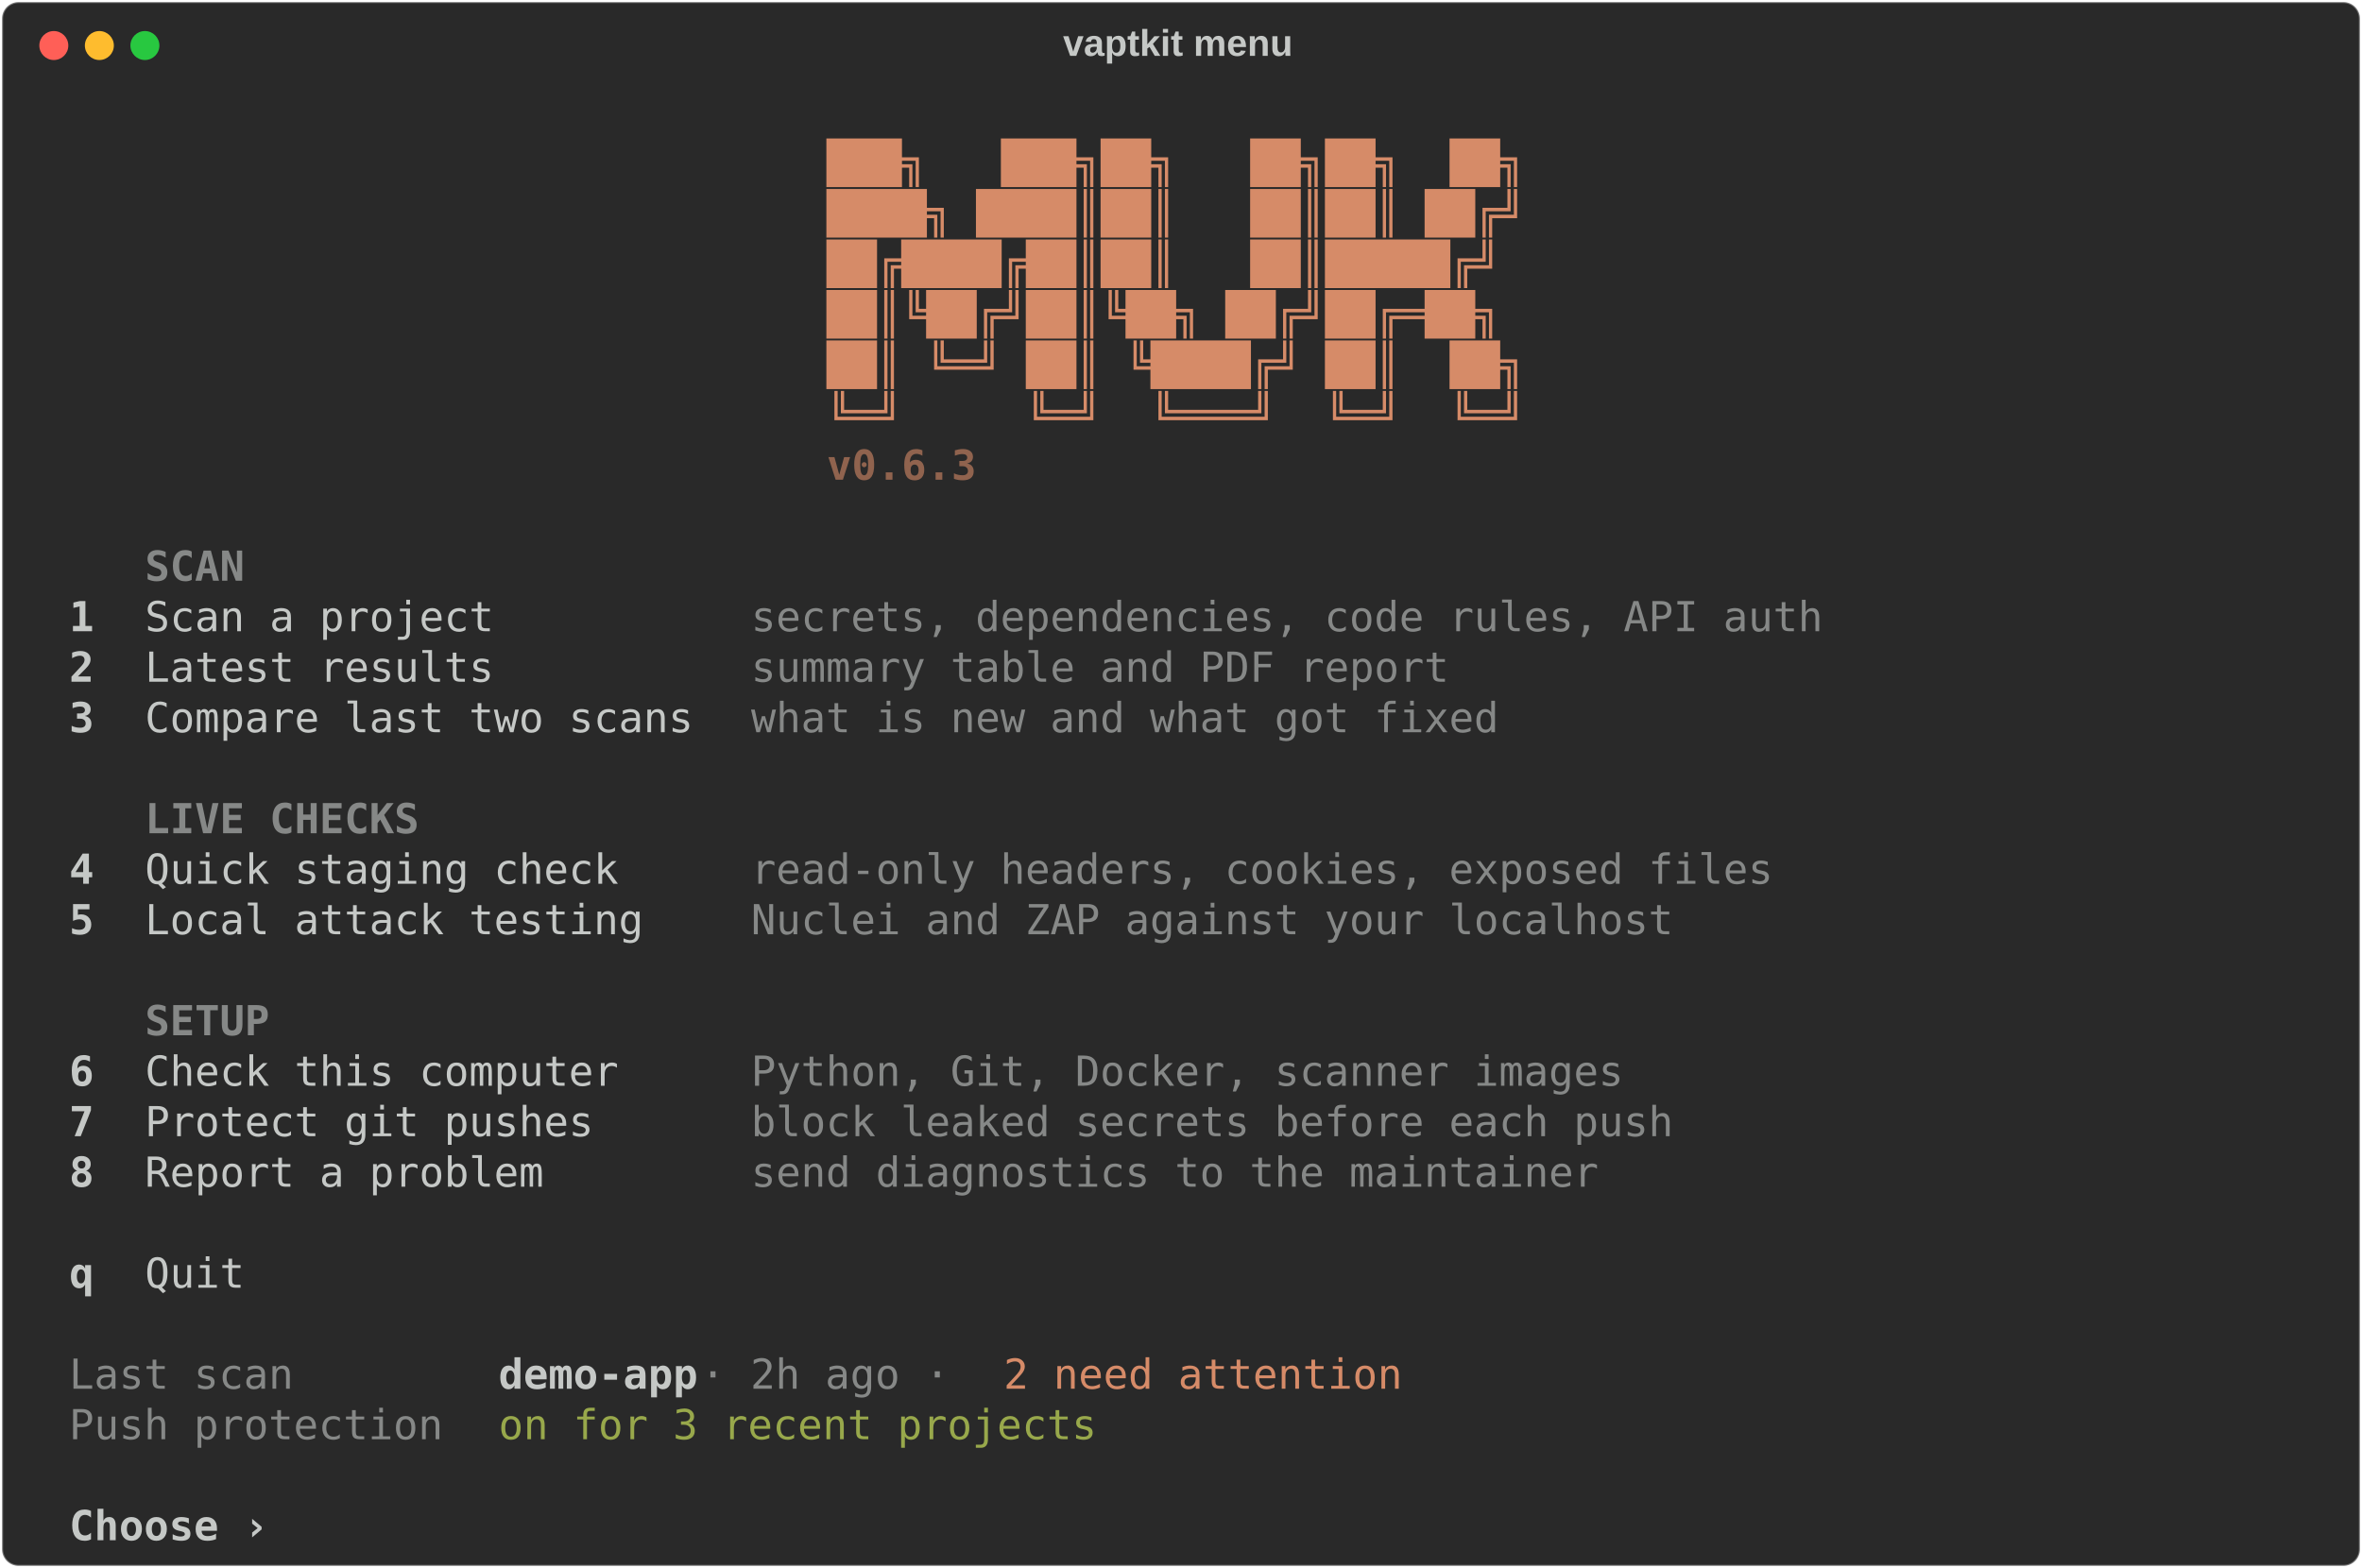
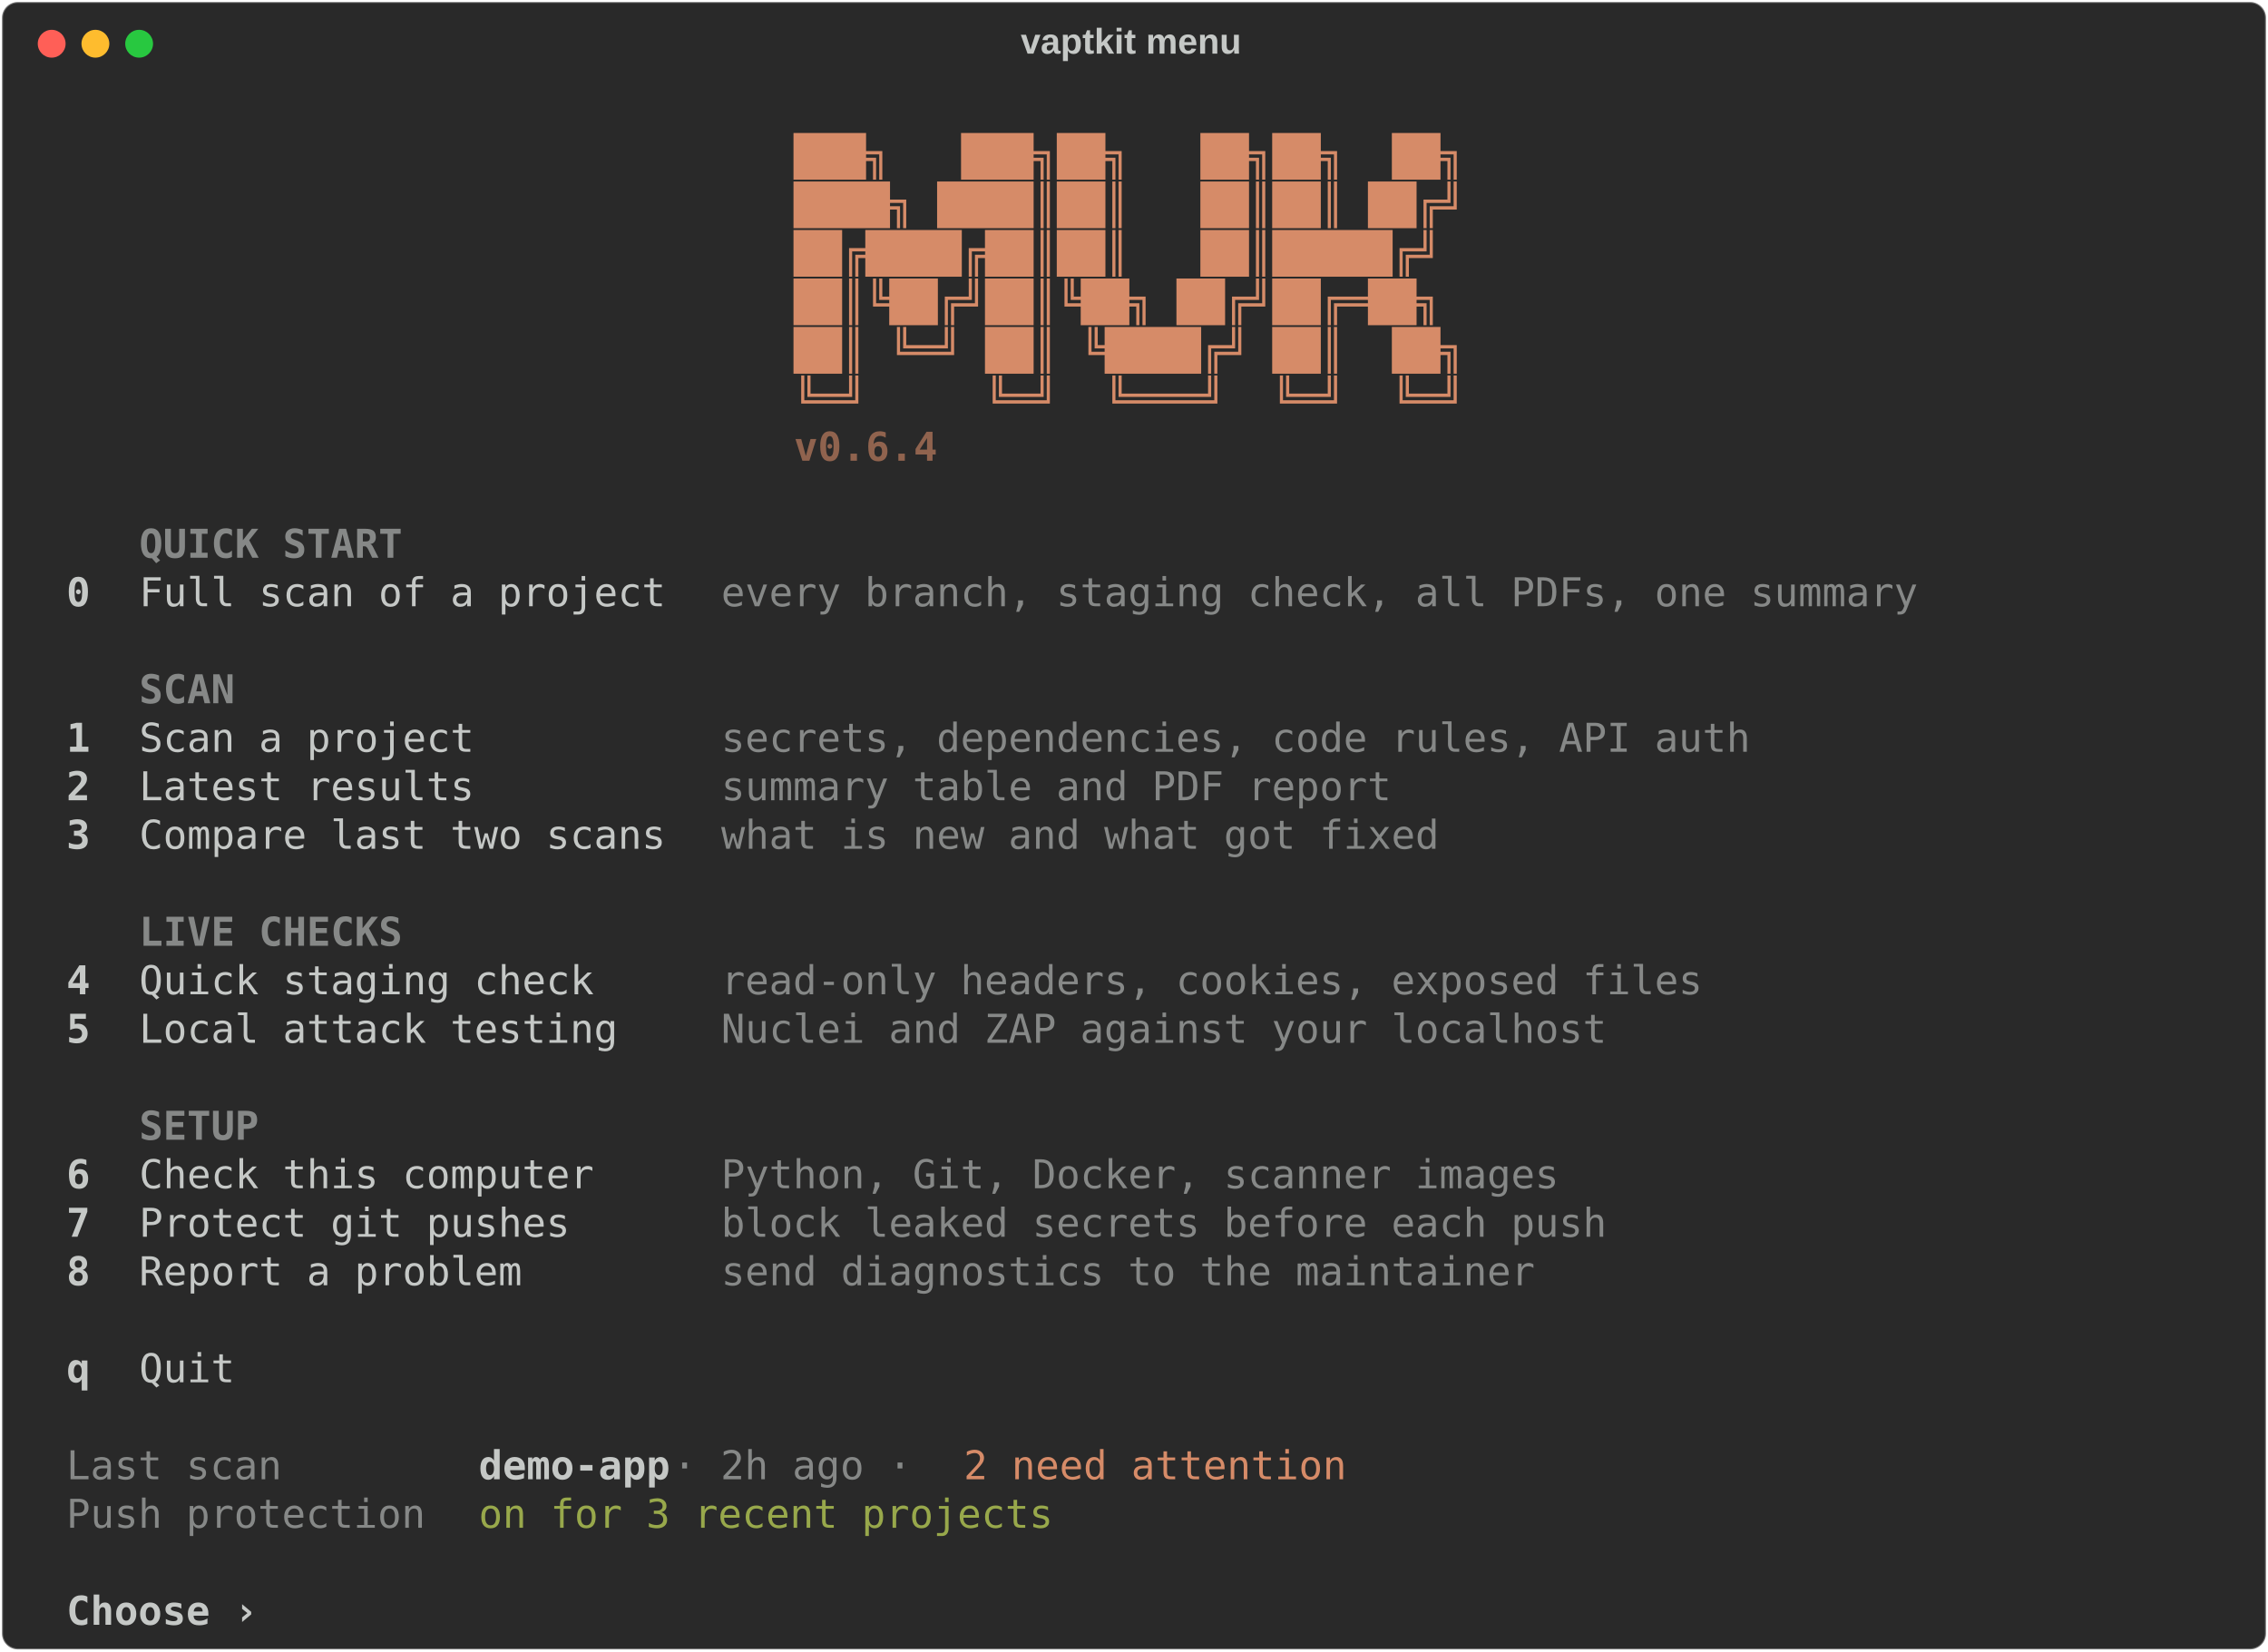
- <svg xmlns="http://www.w3.org/2000/svg" class="rich-terminal" viewBox="0 0 1141 757.6">
+ <svg xmlns="http://www.w3.org/2000/svg" class="rich-terminal" viewBox="0 0 1141 830.8">
  <style>

    @font-face {
        font-family: "Fira Code";
        src: local("FiraCode-Regular"),
                url("https://cdnjs.cloudflare.com/ajax/libs/firacode/6.2.0/woff2/FiraCode-Regular.woff2") format("woff2"),
                url("https://cdnjs.cloudflare.com/ajax/libs/firacode/6.2.0/woff/FiraCode-Regular.woff") format("woff");
        font-style: normal;
        font-weight: 400;
    }
    @font-face {
        font-family: "Fira Code";
        src: local("FiraCode-Bold"),
                url("https://cdnjs.cloudflare.com/ajax/libs/firacode/6.2.0/woff2/FiraCode-Bold.woff2") format("woff2"),
                url("https://cdnjs.cloudflare.com/ajax/libs/firacode/6.2.0/woff/FiraCode-Bold.woff") format("woff");
        font-style: bold;
        font-weight: 700;
    }

-     .terminal-1769978848-matrix {
+     .terminal-3919218478-matrix {
        font-family: Fira Code, monospace;
        font-size: 20px;
        line-height: 24.4px;
        font-variant-east-asian: full-width;
    }

-     .terminal-1769978848-title {
+     .terminal-3919218478-title {
        font-size: 18px;
        font-weight: bold;
        font-family: arial;
    }

-     .terminal-1769978848-r1 { fill: #c5c8c6 }
- .terminal-1769978848-r2 { fill: #d68b68;font-weight: bold }
- .terminal-1769978848-r3 { fill: #90634e;font-weight: bold }
- .terminal-1769978848-r4 { fill: #868887;font-weight: bold }
- .terminal-1769978848-r5 { fill: #868887 }
- .terminal-1769978848-r6 { fill: #c5c8c6;font-weight: bold }
- .terminal-1769978848-r7 { fill: #d68b68 }
- .terminal-1769978848-r8 { fill: #98a84b }
+     .terminal-3919218478-r1 { fill: #c5c8c6 }
+ .terminal-3919218478-r2 { fill: #d68b68;font-weight: bold }
+ .terminal-3919218478-r3 { fill: #90634e;font-weight: bold }
+ .terminal-3919218478-r4 { fill: #868887;font-weight: bold }
+ .terminal-3919218478-r5 { fill: #868887 }
+ .terminal-3919218478-r6 { fill: #c5c8c6;font-weight: bold }
+ .terminal-3919218478-r7 { fill: #d68b68 }
+ .terminal-3919218478-r8 { fill: #98a84b }
    </style>
  <defs>
-     <clipPath id="terminal-1769978848-clip-terminal">
-       <rect x="0" y="0" width="1121.4" height="706.6" />
-     </clipPath>
-     <clipPath id="terminal-1769978848-line-0">
+     <clipPath id="terminal-3919218478-clip-terminal">
+       <rect x="0" y="0" width="1121.4" height="779.8" />
+     </clipPath>
+     <clipPath id="terminal-3919218478-line-0">
      <rect x="0" y="1.5" width="1122.4" height="24.65" />
    </clipPath>
-     <clipPath id="terminal-1769978848-line-1">
+     <clipPath id="terminal-3919218478-line-1">
      <rect x="0" y="25.9" width="1122.4" height="24.65" />
    </clipPath>
-     <clipPath id="terminal-1769978848-line-2">
+     <clipPath id="terminal-3919218478-line-2">
      <rect x="0" y="50.3" width="1122.4" height="24.65" />
    </clipPath>
-     <clipPath id="terminal-1769978848-line-3">
+     <clipPath id="terminal-3919218478-line-3">
      <rect x="0" y="74.7" width="1122.4" height="24.65" />
    </clipPath>
-     <clipPath id="terminal-1769978848-line-4">
+     <clipPath id="terminal-3919218478-line-4">
      <rect x="0" y="99.1" width="1122.4" height="24.65" />
    </clipPath>
-     <clipPath id="terminal-1769978848-line-5">
+     <clipPath id="terminal-3919218478-line-5">
      <rect x="0" y="123.5" width="1122.4" height="24.65" />
    </clipPath>
-     <clipPath id="terminal-1769978848-line-6">
+     <clipPath id="terminal-3919218478-line-6">
      <rect x="0" y="147.9" width="1122.4" height="24.65" />
    </clipPath>
-     <clipPath id="terminal-1769978848-line-7">
+     <clipPath id="terminal-3919218478-line-7">
      <rect x="0" y="172.3" width="1122.4" height="24.65" />
    </clipPath>
-     <clipPath id="terminal-1769978848-line-8">
+     <clipPath id="terminal-3919218478-line-8">
      <rect x="0" y="196.7" width="1122.4" height="24.65" />
    </clipPath>
-     <clipPath id="terminal-1769978848-line-9">
+     <clipPath id="terminal-3919218478-line-9">
      <rect x="0" y="221.1" width="1122.4" height="24.65" />
    </clipPath>
-     <clipPath id="terminal-1769978848-line-10">
+     <clipPath id="terminal-3919218478-line-10">
      <rect x="0" y="245.5" width="1122.4" height="24.65" />
    </clipPath>
-     <clipPath id="terminal-1769978848-line-11">
+     <clipPath id="terminal-3919218478-line-11">
      <rect x="0" y="269.9" width="1122.4" height="24.65" />
    </clipPath>
-     <clipPath id="terminal-1769978848-line-12">
+     <clipPath id="terminal-3919218478-line-12">
      <rect x="0" y="294.3" width="1122.4" height="24.65" />
    </clipPath>
-     <clipPath id="terminal-1769978848-line-13">
+     <clipPath id="terminal-3919218478-line-13">
      <rect x="0" y="318.7" width="1122.4" height="24.65" />
    </clipPath>
-     <clipPath id="terminal-1769978848-line-14">
+     <clipPath id="terminal-3919218478-line-14">
      <rect x="0" y="343.1" width="1122.4" height="24.65" />
    </clipPath>
-     <clipPath id="terminal-1769978848-line-15">
+     <clipPath id="terminal-3919218478-line-15">
      <rect x="0" y="367.5" width="1122.4" height="24.65" />
    </clipPath>
-     <clipPath id="terminal-1769978848-line-16">
+     <clipPath id="terminal-3919218478-line-16">
      <rect x="0" y="391.9" width="1122.4" height="24.65" />
    </clipPath>
-     <clipPath id="terminal-1769978848-line-17">
+     <clipPath id="terminal-3919218478-line-17">
      <rect x="0" y="416.3" width="1122.4" height="24.65" />
    </clipPath>
-     <clipPath id="terminal-1769978848-line-18">
+     <clipPath id="terminal-3919218478-line-18">
      <rect x="0" y="440.7" width="1122.4" height="24.65" />
    </clipPath>
-     <clipPath id="terminal-1769978848-line-19">
+     <clipPath id="terminal-3919218478-line-19">
      <rect x="0" y="465.1" width="1122.4" height="24.65" />
    </clipPath>
-     <clipPath id="terminal-1769978848-line-20">
+     <clipPath id="terminal-3919218478-line-20">
      <rect x="0" y="489.5" width="1122.4" height="24.65" />
    </clipPath>
-     <clipPath id="terminal-1769978848-line-21">
+     <clipPath id="terminal-3919218478-line-21">
      <rect x="0" y="513.9" width="1122.4" height="24.65" />
    </clipPath>
-     <clipPath id="terminal-1769978848-line-22">
+     <clipPath id="terminal-3919218478-line-22">
      <rect x="0" y="538.3" width="1122.4" height="24.65" />
    </clipPath>
-     <clipPath id="terminal-1769978848-line-23">
+     <clipPath id="terminal-3919218478-line-23">
      <rect x="0" y="562.7" width="1122.4" height="24.65" />
    </clipPath>
-     <clipPath id="terminal-1769978848-line-24">
+     <clipPath id="terminal-3919218478-line-24">
      <rect x="0" y="587.1" width="1122.4" height="24.65" />
    </clipPath>
-     <clipPath id="terminal-1769978848-line-25">
+     <clipPath id="terminal-3919218478-line-25">
      <rect x="0" y="611.5" width="1122.4" height="24.65" />
    </clipPath>
-     <clipPath id="terminal-1769978848-line-26">
+     <clipPath id="terminal-3919218478-line-26">
      <rect x="0" y="635.9" width="1122.4" height="24.65" />
    </clipPath>
-     <clipPath id="terminal-1769978848-line-27">
+     <clipPath id="terminal-3919218478-line-27">
      <rect x="0" y="660.3" width="1122.4" height="24.65" />
    </clipPath>
+     <clipPath id="terminal-3919218478-line-28">
+       <rect x="0" y="684.7" width="1122.4" height="24.65" />
+     </clipPath>
+     <clipPath id="terminal-3919218478-line-29">
+       <rect x="0" y="709.1" width="1122.4" height="24.65" />
+     </clipPath>
+     <clipPath id="terminal-3919218478-line-30">
+       <rect x="0" y="733.5" width="1122.4" height="24.65" />
+     </clipPath>
  </defs>
-   <rect fill="#292929" stroke="rgba(255,255,255,0.35)" stroke-width="1" x="1" y="1" width="1139" height="755.6" rx="8" />
-   <text class="terminal-1769978848-title" fill="#c5c8c6" text-anchor="middle" x="569" y="27">vaptkit menu</text>
+   <rect fill="#292929" stroke="rgba(255,255,255,0.35)" stroke-width="1" x="1" y="1" width="1139" height="828.8" rx="8" />
+   <text class="terminal-3919218478-title" fill="#c5c8c6" text-anchor="middle" x="569" y="27">vaptkit menu</text>
  <g transform="translate(26,22)">
    <circle cx="0" cy="0" r="7" fill="#ff5f57" />
    <circle cx="22" cy="0" r="7" fill="#febc2e" />
    <circle cx="44" cy="0" r="7" fill="#28c840" />
  </g>
-   <g transform="translate(9, 41)" clip-path="url(#terminal-1769978848-clip-terminal)">
-     <g class="terminal-1769978848-matrix">
-       <text class="terminal-1769978848-r1" x="1122.4" y="20" textLength="12.2" clip-path="url(#terminal-1769978848-line-0)">
- </text>
-       <text class="terminal-1769978848-r2" x="390.4" y="44.4" textLength="341.6" clip-path="url(#terminal-1769978848-line-1)">███╗   ███╗██╗   ██╗██╗  ██╗</text>
-       <text class="terminal-1769978848-r1" x="1122.4" y="44.4" textLength="12.2" clip-path="url(#terminal-1769978848-line-1)">
- </text>
-       <text class="terminal-1769978848-r2" x="390.4" y="68.8" textLength="341.6" clip-path="url(#terminal-1769978848-line-2)">████╗ ████║██║   ██║██║ ██╔╝</text>
-       <text class="terminal-1769978848-r1" x="1122.4" y="68.8" textLength="12.2" clip-path="url(#terminal-1769978848-line-2)">
- </text>
-       <text class="terminal-1769978848-r2" x="390.4" y="93.2" textLength="329.4" clip-path="url(#terminal-1769978848-line-3)">██╔████╔██║██║   ██║█████╔╝</text>
-       <text class="terminal-1769978848-r1" x="1122.4" y="93.2" textLength="12.2" clip-path="url(#terminal-1769978848-line-3)">
- </text>
-       <text class="terminal-1769978848-r2" x="390.4" y="117.6" textLength="329.4" clip-path="url(#terminal-1769978848-line-4)">██║╚██╔╝██║╚██╗ ██╔╝██╔═██╗</text>
-       <text class="terminal-1769978848-r1" x="1122.4" y="117.6" textLength="12.2" clip-path="url(#terminal-1769978848-line-4)">
- </text>
-       <text class="terminal-1769978848-r2" x="390.4" y="142" textLength="341.6" clip-path="url(#terminal-1769978848-line-5)">██║ ╚═╝ ██║ ╚████╔╝ ██║  ██╗</text>
-       <text class="terminal-1769978848-r1" x="1122.4" y="142" textLength="12.2" clip-path="url(#terminal-1769978848-line-5)">
- </text>
-       <text class="terminal-1769978848-r2" x="390.4" y="166.4" textLength="341.6" clip-path="url(#terminal-1769978848-line-6)">╚═╝     ╚═╝  ╚═══╝  ╚═╝  ╚═╝</text>
-       <text class="terminal-1769978848-r1" x="1122.4" y="166.4" textLength="12.2" clip-path="url(#terminal-1769978848-line-6)">
- </text>
-       <text class="terminal-1769978848-r3" x="390.4" y="190.8" textLength="341.6" clip-path="url(#terminal-1769978848-line-7)">                      v0.6.3</text>
-       <text class="terminal-1769978848-r1" x="1122.4" y="190.8" textLength="12.2" clip-path="url(#terminal-1769978848-line-7)">
- </text>
-       <text class="terminal-1769978848-r1" x="1122.4" y="215.2" textLength="12.2" clip-path="url(#terminal-1769978848-line-8)">
- </text>
-       <text class="terminal-1769978848-r4" x="61" y="239.6" textLength="268.4" clip-path="url(#terminal-1769978848-line-9)">SCAN                  </text>
-       <text class="terminal-1769978848-r1" x="1122.4" y="239.6" textLength="12.2" clip-path="url(#terminal-1769978848-line-9)">
- </text>
-       <text class="terminal-1769978848-r6" x="24.4" y="264" textLength="12.2" clip-path="url(#terminal-1769978848-line-10)">1</text>
-       <text class="terminal-1769978848-r1" x="61" y="264" textLength="268.4" clip-path="url(#terminal-1769978848-line-10)">Scan a project        </text>
-       <text class="terminal-1769978848-r5" x="353.8" y="264" textLength="524.6" clip-path="url(#terminal-1769978848-line-10)">secrets, dependencies, code rules, API auth</text>
-       <text class="terminal-1769978848-r1" x="1122.4" y="264" textLength="12.2" clip-path="url(#terminal-1769978848-line-10)">
- </text>
-       <text class="terminal-1769978848-r6" x="24.4" y="288.4" textLength="12.2" clip-path="url(#terminal-1769978848-line-11)">2</text>
-       <text class="terminal-1769978848-r1" x="61" y="288.4" textLength="268.4" clip-path="url(#terminal-1769978848-line-11)">Latest results        </text>
-       <text class="terminal-1769978848-r5" x="353.8" y="288.4" textLength="524.6" clip-path="url(#terminal-1769978848-line-11)">summary table and PDF report               </text>
-       <text class="terminal-1769978848-r1" x="1122.4" y="288.4" textLength="12.2" clip-path="url(#terminal-1769978848-line-11)">
- </text>
-       <text class="terminal-1769978848-r6" x="24.4" y="312.8" textLength="12.2" clip-path="url(#terminal-1769978848-line-12)">3</text>
-       <text class="terminal-1769978848-r1" x="61" y="312.8" textLength="268.4" clip-path="url(#terminal-1769978848-line-12)">Compare last two scans</text>
-       <text class="terminal-1769978848-r5" x="353.8" y="312.8" textLength="524.6" clip-path="url(#terminal-1769978848-line-12)">what is new and what got fixed             </text>
-       <text class="terminal-1769978848-r1" x="1122.4" y="312.8" textLength="12.2" clip-path="url(#terminal-1769978848-line-12)">
- </text>
-       <text class="terminal-1769978848-r1" x="1122.4" y="337.2" textLength="12.2" clip-path="url(#terminal-1769978848-line-13)">
- </text>
-       <text class="terminal-1769978848-r4" x="61" y="361.6" textLength="268.4" clip-path="url(#terminal-1769978848-line-14)">LIVE CHECKS           </text>
-       <text class="terminal-1769978848-r1" x="1122.4" y="361.6" textLength="12.2" clip-path="url(#terminal-1769978848-line-14)">
- </text>
-       <text class="terminal-1769978848-r6" x="24.4" y="386" textLength="12.2" clip-path="url(#terminal-1769978848-line-15)">4</text>
-       <text class="terminal-1769978848-r1" x="61" y="386" textLength="268.4" clip-path="url(#terminal-1769978848-line-15)">Quick staging check   </text>
-       <text class="terminal-1769978848-r5" x="353.8" y="386" textLength="524.6" clip-path="url(#terminal-1769978848-line-15)">read-only headers, cookies, exposed files  </text>
-       <text class="terminal-1769978848-r1" x="1122.4" y="386" textLength="12.2" clip-path="url(#terminal-1769978848-line-15)">
- </text>
-       <text class="terminal-1769978848-r6" x="24.4" y="410.4" textLength="12.2" clip-path="url(#terminal-1769978848-line-16)">5</text>
-       <text class="terminal-1769978848-r1" x="61" y="410.4" textLength="268.4" clip-path="url(#terminal-1769978848-line-16)">Local attack testing  </text>
-       <text class="terminal-1769978848-r5" x="353.8" y="410.4" textLength="524.6" clip-path="url(#terminal-1769978848-line-16)">Nuclei and ZAP against your localhost      </text>
-       <text class="terminal-1769978848-r1" x="1122.4" y="410.4" textLength="12.2" clip-path="url(#terminal-1769978848-line-16)">
- </text>
-       <text class="terminal-1769978848-r1" x="1122.4" y="434.8" textLength="12.2" clip-path="url(#terminal-1769978848-line-17)">
- </text>
-       <text class="terminal-1769978848-r4" x="61" y="459.2" textLength="268.4" clip-path="url(#terminal-1769978848-line-18)">SETUP                 </text>
-       <text class="terminal-1769978848-r1" x="1122.4" y="459.2" textLength="12.2" clip-path="url(#terminal-1769978848-line-18)">
- </text>
-       <text class="terminal-1769978848-r6" x="24.4" y="483.6" textLength="12.2" clip-path="url(#terminal-1769978848-line-19)">6</text>
-       <text class="terminal-1769978848-r1" x="61" y="483.6" textLength="268.4" clip-path="url(#terminal-1769978848-line-19)">Check this computer   </text>
-       <text class="terminal-1769978848-r5" x="353.8" y="483.6" textLength="524.6" clip-path="url(#terminal-1769978848-line-19)">Python, Git, Docker, scanner images        </text>
-       <text class="terminal-1769978848-r1" x="1122.4" y="483.6" textLength="12.2" clip-path="url(#terminal-1769978848-line-19)">
- </text>
-       <text class="terminal-1769978848-r6" x="24.4" y="508" textLength="12.2" clip-path="url(#terminal-1769978848-line-20)">7</text>
-       <text class="terminal-1769978848-r1" x="61" y="508" textLength="268.4" clip-path="url(#terminal-1769978848-line-20)">Protect git pushes    </text>
-       <text class="terminal-1769978848-r5" x="353.8" y="508" textLength="524.6" clip-path="url(#terminal-1769978848-line-20)">block leaked secrets before each push      </text>
-       <text class="terminal-1769978848-r1" x="1122.4" y="508" textLength="12.2" clip-path="url(#terminal-1769978848-line-20)">
- </text>
-       <text class="terminal-1769978848-r6" x="24.4" y="532.4" textLength="12.2" clip-path="url(#terminal-1769978848-line-21)">8</text>
-       <text class="terminal-1769978848-r1" x="61" y="532.4" textLength="268.4" clip-path="url(#terminal-1769978848-line-21)">Report a problem      </text>
-       <text class="terminal-1769978848-r5" x="353.8" y="532.4" textLength="524.6" clip-path="url(#terminal-1769978848-line-21)">send diagnostics to the maintainer         </text>
-       <text class="terminal-1769978848-r1" x="1122.4" y="532.4" textLength="12.2" clip-path="url(#terminal-1769978848-line-21)">
- </text>
-       <text class="terminal-1769978848-r1" x="1122.4" y="556.8" textLength="12.2" clip-path="url(#terminal-1769978848-line-22)">
- </text>
-       <text class="terminal-1769978848-r6" x="24.4" y="581.2" textLength="12.2" clip-path="url(#terminal-1769978848-line-23)">q</text>
-       <text class="terminal-1769978848-r1" x="61" y="581.2" textLength="268.4" clip-path="url(#terminal-1769978848-line-23)">Quit                  </text>
-       <text class="terminal-1769978848-r1" x="1122.4" y="581.2" textLength="12.2" clip-path="url(#terminal-1769978848-line-23)">
- </text>
-       <text class="terminal-1769978848-r1" x="1122.4" y="605.6" textLength="12.2" clip-path="url(#terminal-1769978848-line-24)">
- </text>
-       <text class="terminal-1769978848-r5" x="24.4" y="630" textLength="207.4" clip-path="url(#terminal-1769978848-line-25)">Last scan        </text>
-       <text class="terminal-1769978848-r6" x="231.8" y="630" textLength="97.6" clip-path="url(#terminal-1769978848-line-25)">demo-app</text>
-       <text class="terminal-1769978848-r5" x="329.4" y="630" textLength="146.4" clip-path="url(#terminal-1769978848-line-25)"> · 2h ago · </text>
-       <text class="terminal-1769978848-r7" x="475.8" y="630" textLength="195.2" clip-path="url(#terminal-1769978848-line-25)">2 need attention</text>
-       <text class="terminal-1769978848-r1" x="1122.4" y="630" textLength="12.2" clip-path="url(#terminal-1769978848-line-25)">
- </text>
-       <text class="terminal-1769978848-r5" x="24.4" y="654.4" textLength="207.4" clip-path="url(#terminal-1769978848-line-26)">Push protection  </text>
-       <text class="terminal-1769978848-r8" x="231.8" y="654.4" textLength="292.8" clip-path="url(#terminal-1769978848-line-26)">on for 3 recent projects</text>
-       <text class="terminal-1769978848-r1" x="1122.4" y="654.4" textLength="12.2" clip-path="url(#terminal-1769978848-line-26)">
- </text>
-       <text class="terminal-1769978848-r1" x="1122.4" y="678.8" textLength="12.2" clip-path="url(#terminal-1769978848-line-27)">
- </text>
-       <text class="terminal-1769978848-r6" x="24.4" y="703.2" textLength="109.8" clip-path="url(#terminal-1769978848-line-28)">Choose › </text>
-       <text class="terminal-1769978848-r1" x="1122.4" y="703.2" textLength="12.2" clip-path="url(#terminal-1769978848-line-28)">
+   <g transform="translate(9, 41)" clip-path="url(#terminal-3919218478-clip-terminal)">
+     <g class="terminal-3919218478-matrix">
+       <text class="terminal-3919218478-r1" x="1122.4" y="20" textLength="12.2" clip-path="url(#terminal-3919218478-line-0)">
+ </text>
+       <text class="terminal-3919218478-r2" x="390.4" y="44.4" textLength="341.6" clip-path="url(#terminal-3919218478-line-1)">███╗   ███╗██╗   ██╗██╗  ██╗</text>
+       <text class="terminal-3919218478-r1" x="1122.4" y="44.4" textLength="12.2" clip-path="url(#terminal-3919218478-line-1)">
+ </text>
+       <text class="terminal-3919218478-r2" x="390.4" y="68.8" textLength="341.6" clip-path="url(#terminal-3919218478-line-2)">████╗ ████║██║   ██║██║ ██╔╝</text>
+       <text class="terminal-3919218478-r1" x="1122.4" y="68.8" textLength="12.2" clip-path="url(#terminal-3919218478-line-2)">
+ </text>
+       <text class="terminal-3919218478-r2" x="390.4" y="93.2" textLength="329.4" clip-path="url(#terminal-3919218478-line-3)">██╔████╔██║██║   ██║█████╔╝</text>
+       <text class="terminal-3919218478-r1" x="1122.4" y="93.2" textLength="12.2" clip-path="url(#terminal-3919218478-line-3)">
+ </text>
+       <text class="terminal-3919218478-r2" x="390.4" y="117.6" textLength="329.4" clip-path="url(#terminal-3919218478-line-4)">██║╚██╔╝██║╚██╗ ██╔╝██╔═██╗</text>
+       <text class="terminal-3919218478-r1" x="1122.4" y="117.6" textLength="12.2" clip-path="url(#terminal-3919218478-line-4)">
+ </text>
+       <text class="terminal-3919218478-r2" x="390.4" y="142" textLength="341.6" clip-path="url(#terminal-3919218478-line-5)">██║ ╚═╝ ██║ ╚████╔╝ ██║  ██╗</text>
+       <text class="terminal-3919218478-r1" x="1122.4" y="142" textLength="12.2" clip-path="url(#terminal-3919218478-line-5)">
+ </text>
+       <text class="terminal-3919218478-r2" x="390.4" y="166.4" textLength="341.6" clip-path="url(#terminal-3919218478-line-6)">╚═╝     ╚═╝  ╚═══╝  ╚═╝  ╚═╝</text>
+       <text class="terminal-3919218478-r1" x="1122.4" y="166.4" textLength="12.2" clip-path="url(#terminal-3919218478-line-6)">
+ </text>
+       <text class="terminal-3919218478-r3" x="390.4" y="190.8" textLength="341.6" clip-path="url(#terminal-3919218478-line-7)">                      v0.6.4</text>
+       <text class="terminal-3919218478-r1" x="1122.4" y="190.8" textLength="12.2" clip-path="url(#terminal-3919218478-line-7)">
+ </text>
+       <text class="terminal-3919218478-r1" x="1122.4" y="215.2" textLength="12.2" clip-path="url(#terminal-3919218478-line-8)">
+ </text>
+       <text class="terminal-3919218478-r4" x="61" y="239.6" textLength="268.4" clip-path="url(#terminal-3919218478-line-9)">QUICK START           </text>
+       <text class="terminal-3919218478-r1" x="1122.4" y="239.6" textLength="12.2" clip-path="url(#terminal-3919218478-line-9)">
+ </text>
+       <text class="terminal-3919218478-r6" x="24.4" y="264" textLength="12.2" clip-path="url(#terminal-3919218478-line-10)">0</text>
+       <text class="terminal-3919218478-r1" x="61" y="264" textLength="268.4" clip-path="url(#terminal-3919218478-line-10)">Full scan of a project</text>
+       <text class="terminal-3919218478-r5" x="353.8" y="264" textLength="610" clip-path="url(#terminal-3919218478-line-10)">every branch, staging check, all PDFs, one summary</text>
+       <text class="terminal-3919218478-r1" x="1122.4" y="264" textLength="12.2" clip-path="url(#terminal-3919218478-line-10)">
+ </text>
+       <text class="terminal-3919218478-r1" x="1122.4" y="288.4" textLength="12.2" clip-path="url(#terminal-3919218478-line-11)">
+ </text>
+       <text class="terminal-3919218478-r4" x="61" y="312.8" textLength="268.4" clip-path="url(#terminal-3919218478-line-12)">SCAN                  </text>
+       <text class="terminal-3919218478-r1" x="1122.4" y="312.8" textLength="12.2" clip-path="url(#terminal-3919218478-line-12)">
+ </text>
+       <text class="terminal-3919218478-r6" x="24.4" y="337.2" textLength="12.2" clip-path="url(#terminal-3919218478-line-13)">1</text>
+       <text class="terminal-3919218478-r1" x="61" y="337.2" textLength="268.4" clip-path="url(#terminal-3919218478-line-13)">Scan a project        </text>
+       <text class="terminal-3919218478-r5" x="353.8" y="337.2" textLength="610" clip-path="url(#terminal-3919218478-line-13)">secrets, dependencies, code rules, API auth       </text>
+       <text class="terminal-3919218478-r1" x="1122.4" y="337.2" textLength="12.2" clip-path="url(#terminal-3919218478-line-13)">
+ </text>
+       <text class="terminal-3919218478-r6" x="24.4" y="361.6" textLength="12.2" clip-path="url(#terminal-3919218478-line-14)">2</text>
+       <text class="terminal-3919218478-r1" x="61" y="361.6" textLength="268.4" clip-path="url(#terminal-3919218478-line-14)">Latest results        </text>
+       <text class="terminal-3919218478-r5" x="353.8" y="361.6" textLength="610" clip-path="url(#terminal-3919218478-line-14)">summary table and PDF report                      </text>
+       <text class="terminal-3919218478-r1" x="1122.4" y="361.6" textLength="12.2" clip-path="url(#terminal-3919218478-line-14)">
+ </text>
+       <text class="terminal-3919218478-r6" x="24.4" y="386" textLength="12.2" clip-path="url(#terminal-3919218478-line-15)">3</text>
+       <text class="terminal-3919218478-r1" x="61" y="386" textLength="268.4" clip-path="url(#terminal-3919218478-line-15)">Compare last two scans</text>
+       <text class="terminal-3919218478-r5" x="353.8" y="386" textLength="610" clip-path="url(#terminal-3919218478-line-15)">what is new and what got fixed                    </text>
+       <text class="terminal-3919218478-r1" x="1122.4" y="386" textLength="12.2" clip-path="url(#terminal-3919218478-line-15)">
+ </text>
+       <text class="terminal-3919218478-r1" x="1122.4" y="410.4" textLength="12.2" clip-path="url(#terminal-3919218478-line-16)">
+ </text>
+       <text class="terminal-3919218478-r4" x="61" y="434.8" textLength="268.4" clip-path="url(#terminal-3919218478-line-17)">LIVE CHECKS           </text>
+       <text class="terminal-3919218478-r1" x="1122.4" y="434.8" textLength="12.2" clip-path="url(#terminal-3919218478-line-17)">
+ </text>
+       <text class="terminal-3919218478-r6" x="24.4" y="459.2" textLength="12.2" clip-path="url(#terminal-3919218478-line-18)">4</text>
+       <text class="terminal-3919218478-r1" x="61" y="459.2" textLength="268.4" clip-path="url(#terminal-3919218478-line-18)">Quick staging check   </text>
+       <text class="terminal-3919218478-r5" x="353.8" y="459.2" textLength="610" clip-path="url(#terminal-3919218478-line-18)">read-only headers, cookies, exposed files         </text>
+       <text class="terminal-3919218478-r1" x="1122.4" y="459.2" textLength="12.2" clip-path="url(#terminal-3919218478-line-18)">
+ </text>
+       <text class="terminal-3919218478-r6" x="24.4" y="483.6" textLength="12.2" clip-path="url(#terminal-3919218478-line-19)">5</text>
+       <text class="terminal-3919218478-r1" x="61" y="483.6" textLength="268.4" clip-path="url(#terminal-3919218478-line-19)">Local attack testing  </text>
+       <text class="terminal-3919218478-r5" x="353.8" y="483.6" textLength="610" clip-path="url(#terminal-3919218478-line-19)">Nuclei and ZAP against your localhost             </text>
+       <text class="terminal-3919218478-r1" x="1122.4" y="483.6" textLength="12.2" clip-path="url(#terminal-3919218478-line-19)">
+ </text>
+       <text class="terminal-3919218478-r1" x="1122.4" y="508" textLength="12.2" clip-path="url(#terminal-3919218478-line-20)">
+ </text>
+       <text class="terminal-3919218478-r4" x="61" y="532.4" textLength="268.4" clip-path="url(#terminal-3919218478-line-21)">SETUP                 </text>
+       <text class="terminal-3919218478-r1" x="1122.4" y="532.4" textLength="12.2" clip-path="url(#terminal-3919218478-line-21)">
+ </text>
+       <text class="terminal-3919218478-r6" x="24.4" y="556.8" textLength="12.2" clip-path="url(#terminal-3919218478-line-22)">6</text>
+       <text class="terminal-3919218478-r1" x="61" y="556.8" textLength="268.4" clip-path="url(#terminal-3919218478-line-22)">Check this computer   </text>
+       <text class="terminal-3919218478-r5" x="353.8" y="556.8" textLength="610" clip-path="url(#terminal-3919218478-line-22)">Python, Git, Docker, scanner images               </text>
+       <text class="terminal-3919218478-r1" x="1122.4" y="556.8" textLength="12.2" clip-path="url(#terminal-3919218478-line-22)">
+ </text>
+       <text class="terminal-3919218478-r6" x="24.4" y="581.2" textLength="12.2" clip-path="url(#terminal-3919218478-line-23)">7</text>
+       <text class="terminal-3919218478-r1" x="61" y="581.2" textLength="268.4" clip-path="url(#terminal-3919218478-line-23)">Protect git pushes    </text>
+       <text class="terminal-3919218478-r5" x="353.8" y="581.2" textLength="610" clip-path="url(#terminal-3919218478-line-23)">block leaked secrets before each push             </text>
+       <text class="terminal-3919218478-r1" x="1122.4" y="581.2" textLength="12.2" clip-path="url(#terminal-3919218478-line-23)">
+ </text>
+       <text class="terminal-3919218478-r6" x="24.4" y="605.6" textLength="12.2" clip-path="url(#terminal-3919218478-line-24)">8</text>
+       <text class="terminal-3919218478-r1" x="61" y="605.6" textLength="268.4" clip-path="url(#terminal-3919218478-line-24)">Report a problem      </text>
+       <text class="terminal-3919218478-r5" x="353.8" y="605.6" textLength="610" clip-path="url(#terminal-3919218478-line-24)">send diagnostics to the maintainer                </text>
+       <text class="terminal-3919218478-r1" x="1122.4" y="605.6" textLength="12.2" clip-path="url(#terminal-3919218478-line-24)">
+ </text>
+       <text class="terminal-3919218478-r1" x="1122.4" y="630" textLength="12.2" clip-path="url(#terminal-3919218478-line-25)">
+ </text>
+       <text class="terminal-3919218478-r6" x="24.4" y="654.4" textLength="12.2" clip-path="url(#terminal-3919218478-line-26)">q</text>
+       <text class="terminal-3919218478-r1" x="61" y="654.4" textLength="268.4" clip-path="url(#terminal-3919218478-line-26)">Quit                  </text>
+       <text class="terminal-3919218478-r1" x="1122.4" y="654.4" textLength="12.2" clip-path="url(#terminal-3919218478-line-26)">
+ </text>
+       <text class="terminal-3919218478-r1" x="1122.4" y="678.8" textLength="12.2" clip-path="url(#terminal-3919218478-line-27)">
+ </text>
+       <text class="terminal-3919218478-r5" x="24.4" y="703.2" textLength="207.4" clip-path="url(#terminal-3919218478-line-28)">Last scan        </text>
+       <text class="terminal-3919218478-r6" x="231.8" y="703.2" textLength="97.6" clip-path="url(#terminal-3919218478-line-28)">demo-app</text>
+       <text class="terminal-3919218478-r5" x="329.4" y="703.2" textLength="146.4" clip-path="url(#terminal-3919218478-line-28)"> · 2h ago · </text>
+       <text class="terminal-3919218478-r7" x="475.8" y="703.2" textLength="195.2" clip-path="url(#terminal-3919218478-line-28)">2 need attention</text>
+       <text class="terminal-3919218478-r1" x="1122.4" y="703.2" textLength="12.2" clip-path="url(#terminal-3919218478-line-28)">
+ </text>
+       <text class="terminal-3919218478-r5" x="24.4" y="727.6" textLength="207.4" clip-path="url(#terminal-3919218478-line-29)">Push protection  </text>
+       <text class="terminal-3919218478-r8" x="231.8" y="727.6" textLength="292.8" clip-path="url(#terminal-3919218478-line-29)">on for 3 recent projects</text>
+       <text class="terminal-3919218478-r1" x="1122.4" y="727.6" textLength="12.2" clip-path="url(#terminal-3919218478-line-29)">
+ </text>
+       <text class="terminal-3919218478-r1" x="1122.4" y="752" textLength="12.2" clip-path="url(#terminal-3919218478-line-30)">
+ </text>
+       <text class="terminal-3919218478-r6" x="24.4" y="776.4" textLength="109.8" clip-path="url(#terminal-3919218478-line-31)">Choose › </text>
+       <text class="terminal-3919218478-r1" x="1122.4" y="776.4" textLength="12.2" clip-path="url(#terminal-3919218478-line-31)">
</text>
    </g>
  </g>
</svg>
